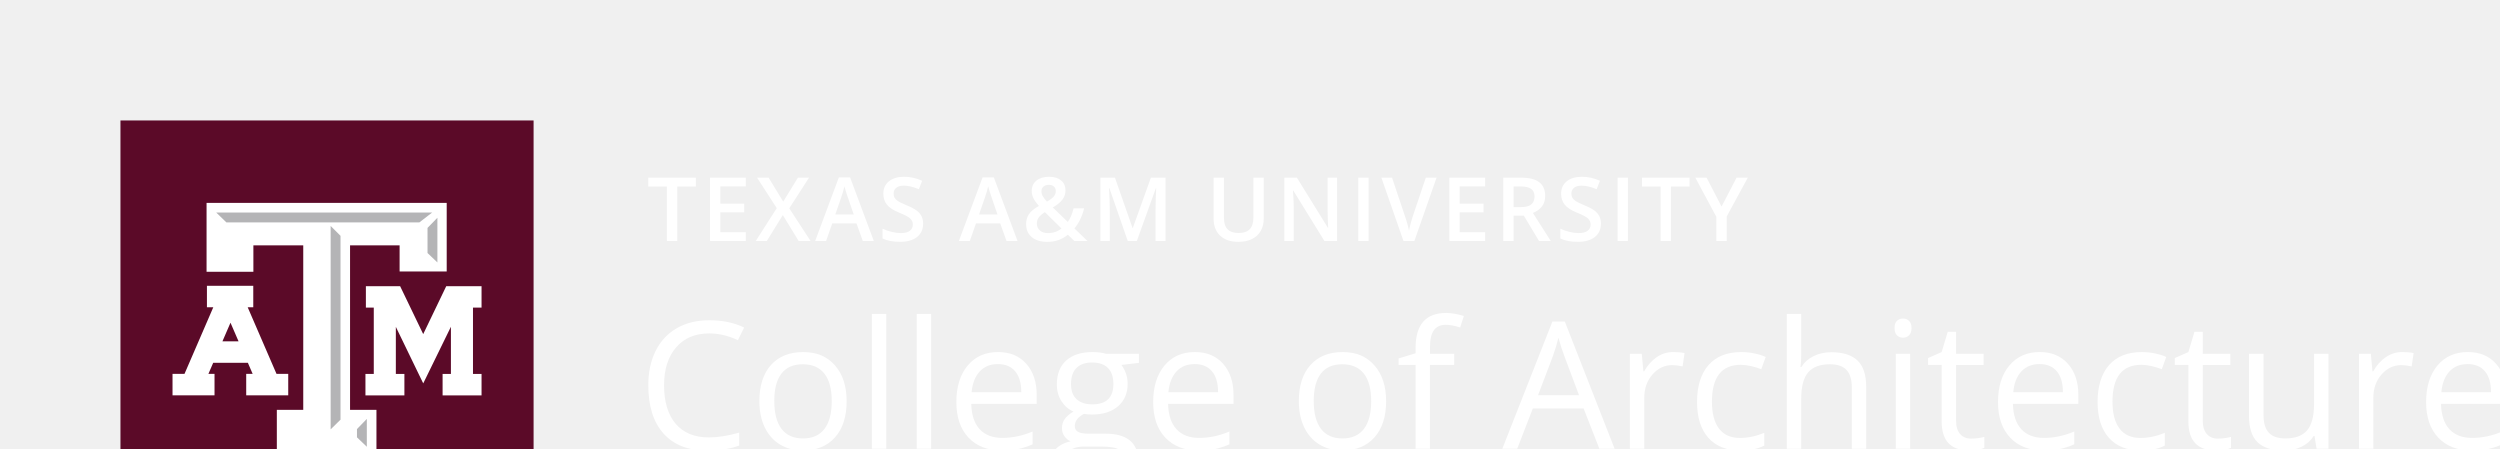
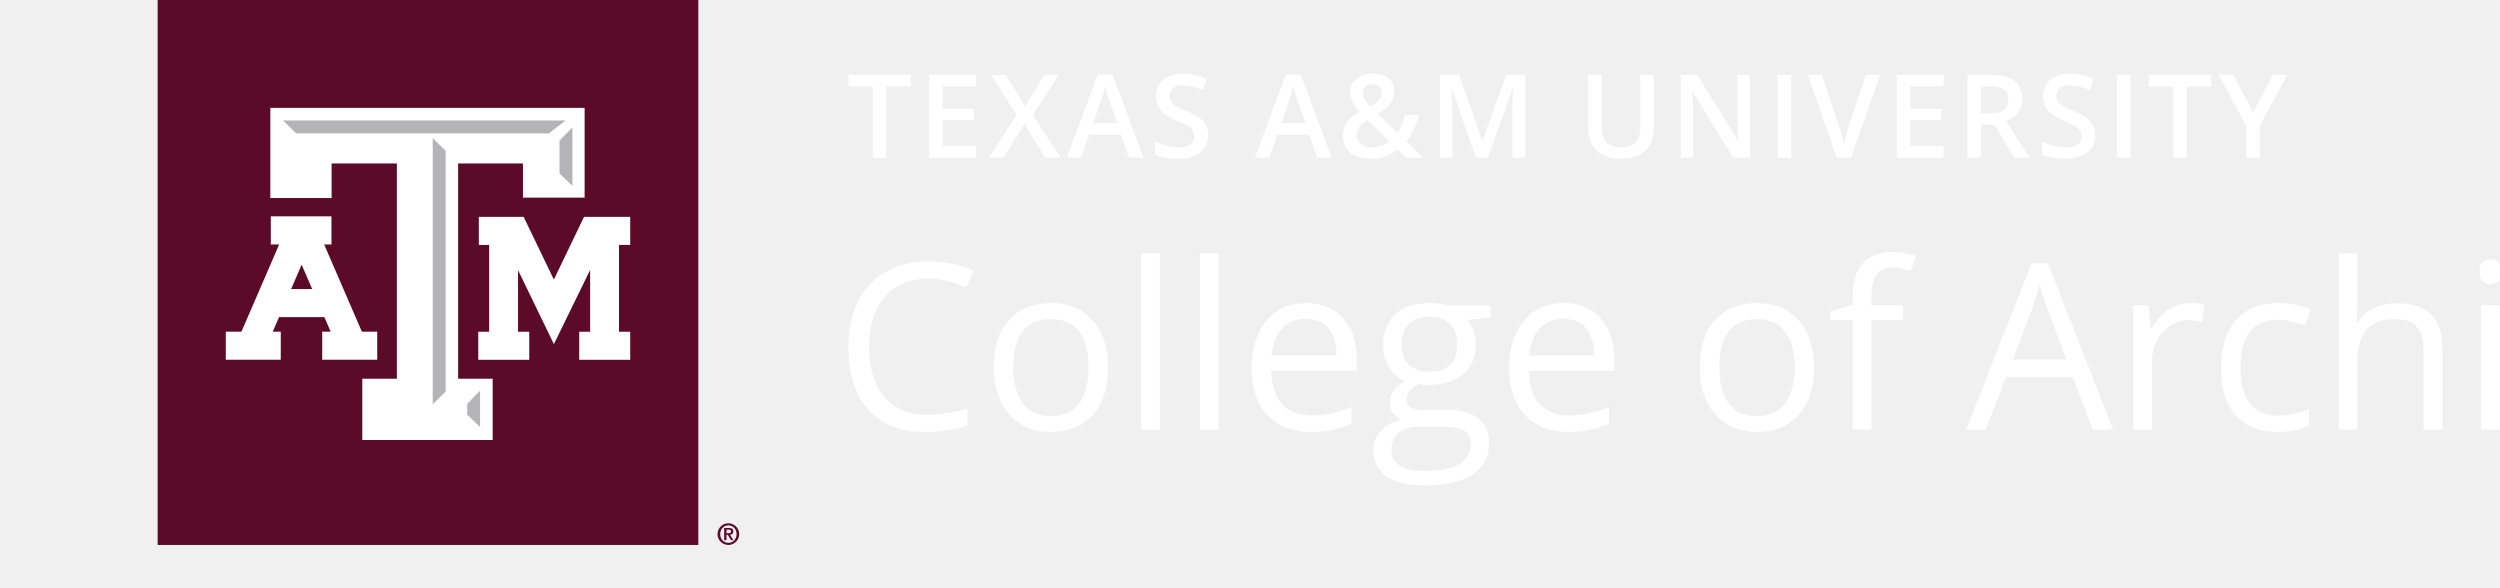
- <svg xmlns="http://www.w3.org/2000/svg" version="1.1" viewBox="0 0 1950 350" preserveAspectRatio="xMidYMid meet">
+ <svg xmlns="http://www.w3.org/2000/svg" version="1.1" viewBox="0 0 1490 350" preserveAspectRatio="xMidYMid meet">
  <defs>
    <style>
      .cls-1{fill:none;}
      .cls-2{fill:#5b0a28;}   /* 深栗色 */
      .cls-3{fill:#ffffff;}   /* 白 */
      .cls-4{fill:#b4b4b6;}   /* 灰 */
      .cls-5{clip-path:url(#clip);}
    </style>
    <clipPath id="clip">
-       <rect class="cls-1" width="1950" height="350" />
+       <rect class="cls-1" width="1490" height="350" />
    </clipPath>
  </defs>
-   <g transform="scale(1.8)">
+   <g transform="translate(0,-93.96) scale(1.8)">
    <rect class="cls-2" x="52.2" y="52.2" width="179.02" height="180.44" />
    <polygon class="cls-3" points="207.44 124.01 194.15 124.01 193.38 124.01 193.04 124.7 183.39 144.78 173.72 124.7 173.39 124.01 172.62 124.01 159.77 124.01 158.55 124.01 158.55 125.23 158.55 132.08 158.55 133.3 159.77 133.3 161.97 133.3 161.97 162.04 159.59 162.04 158.36 162.04 158.36 163.26 158.36 170.11 158.36 171.33 159.59 171.33 174.02 171.33 175.24 171.33 175.24 170.11 175.24 163.26 175.24 162.04 174.02 162.04 171.53 162.04 171.53 141.64 182.3 163.87 183.4 166.13 184.51 163.87 195.4 141.59 195.4 162.04 193.02 162.04 191.79 162.04 191.79 163.26 191.79 170.11 191.79 171.33 193.02 171.33 207.44 171.33 208.67 171.33 208.67 170.11 208.67 163.26 208.67 162.04 207.44 162.04 204.96 162.04 204.96 133.3 207.44 133.3 208.67 133.3 208.67 132.08 208.67 125.23 208.67 124.01 207.44 124.01" />
    <path class="cls-3" d="M123.65,162.01h-3.83l-12.49-28.87h2.42v-9.3h-20.08v9.3h2.76l-12.48,28.87h-5.19v9.3h18.2v-9.3h-2.65l2.08-4.8h15.02l2.07,4.8h-2.79v9.3h18.21v-9.3h-1.23ZM103.37,147.91h-6.98l3.49-8.07,3.49,8.07Z" />
    <polygon class="cls-3" points="192.17 87.92 90.92 87.92 89.51 87.92 89.51 89.32 89.51 116.37 89.51 117.77 90.92 117.77 108.4 117.77 109.8 117.77 109.8 116.37 109.8 106.32 131.41 106.32 131.41 177.6 121.35 177.6 119.96 177.6 119.96 179.01 119.96 196.5 119.96 197.89 121.35 197.89 161.73 197.89 163.13 197.89 163.13 196.5 163.13 179.01 163.13 177.6 161.73 177.6 151.69 177.6 151.69 106.32 173.16 106.32 173.16 116.24 173.16 117.64 174.57 117.64 192.17 117.64 193.57 117.64 193.57 116.24 193.57 89.32 193.57 87.92 192.17 87.92" />
    <polygon class="cls-4" points="154.69 185.93 158.96 181.52 158.96 193.6 154.69 189.51 154.69 185.93" />
    <polygon class="cls-4" points="147.56 181.85 143.28 186.06 143.28 97.92 147.56 102.19 147.56 181.85" />
    <polygon class="cls-4" points="98.09 96.37 93.69 92.09 187.27 92.09 181.73 96.37 98.09 96.37" />
    <polygon class="cls-4" points="189.54 113.73 185.26 109.64 185.26 98.76 189.54 94.36 189.54 113.73" />
    <g class="cls-5">
      <path class="cls-2" d="M237.58,229.05c0-1.98,1.61-3.59,3.59-3.59s3.59,1.61,3.59,3.59-1.61,3.59-3.59,3.59-3.59-1.61-3.59-3.59M243.89,229.05c0-1.68-1.21-2.89-2.71-2.89s-2.71,1.21-2.71,2.89,1.21,2.89,2.71,2.89,2.71-1.21,2.71-2.89M239.79,227h1.51c.97,0,1.5.34,1.5,1.19,0,.7-.4,1.03-1.06,1.09l1.09,1.78h-.78l-1.05-1.75h-.46v1.75h-.76v-4.06ZM240.55,228.74h.67c.45,0,.84-.06.84-.61,0-.48-.44-.56-.82-.56h-.68v1.16Z" />
      <polygon class="cls-3" points="293.48 104.42 288.99 104.42 288.99 80.84 280.92 80.84 280.92 76.99 301.54 76.99 301.54 80.84 293.48 80.84 293.48 104.42" />
      <polygon class="cls-3" points="323.18 104.42 307.67 104.42 307.67 76.99 323.18 76.99 323.18 80.78 312.15 80.78 312.15 88.25 322.49 88.25 322.49 92 312.15 92 312.15 100.62 323.18 100.62 323.18 104.42" />
      <polygon class="cls-3" points="351.24 104.42 346.08 104.42 339.22 93.2 332.29 104.42 327.49 104.42 336.59 90.2 328.07 76.99 333.06 76.99 339.4 87.37 345.75 76.99 350.58 76.99 342.01 90.27 351.24 104.42" />
      <path class="cls-3" d="M373.88,104.42l-2.74-7.62h-10.49l-2.68,7.62h-4.73l10.26-27.54h4.88l10.27,27.54h-4.77ZM369.95,92.94l-2.57-7.47c-.19-.5-.45-1.29-.78-2.36-.33-1.08-.56-1.86-.68-2.36-.34,1.54-.83,3.22-1.48,5.04l-2.48,7.15h7.99Z" />
      <path class="cls-3" d="M400.01,96.97c0,2.44-.88,4.35-2.65,5.74-1.76,1.39-4.2,2.08-7.3,2.08s-5.64-.48-7.62-1.45v-4.24c1.25.59,2.58,1.05,3.99,1.39,1.41.34,2.72.51,3.93.51,1.78,0,3.08-.34,3.93-1.01.85-.68,1.27-1.58,1.27-2.72,0-1.02-.39-1.9-1.16-2.61-.78-.71-2.38-1.56-4.8-2.53-2.5-1.01-4.26-2.17-5.29-3.47-1.02-1.3-1.54-2.87-1.54-4.69,0-2.29.81-4.09,2.44-5.4,1.63-1.31,3.81-1.97,6.55-1.97s5.24.57,7.84,1.73l-1.42,3.66c-2.44-1.02-4.62-1.54-6.53-1.54-1.45,0-2.55.31-3.3.95-.75.63-1.12,1.46-1.12,2.51,0,.71.15,1.32.45,1.83.3.51.79.99,1.48,1.44.69.45,1.92,1.04,3.71,1.78,2.01.84,3.49,1.62,4.43,2.35.94.72,1.63,1.54,2.07,2.46.44.91.66,1.99.66,3.23" />
      <path class="cls-3" d="M436.16,104.42l-2.74-7.62h-10.49l-2.68,7.62h-4.73l10.26-27.54h4.88l10.27,27.54h-4.77ZM432.24,92.94l-2.57-7.47c-.19-.5-.45-1.29-.78-2.36-.33-1.08-.56-1.86-.68-2.36-.34,1.54-.83,3.22-1.48,5.04l-2.48,7.15h7.99Z" />
      <path class="cls-3" d="M444.64,97.16c0-1.64.4-3.07,1.2-4.29.8-1.22,2.24-2.43,4.33-3.63-1.19-1.39-2-2.56-2.43-3.52-.43-.96-.65-1.95-.65-2.97,0-1.9.68-3.4,2.04-4.5,1.36-1.1,3.18-1.65,5.47-1.65s3.96.53,5.22,1.6c1.26,1.07,1.89,2.51,1.89,4.33,0,1.43-.42,2.72-1.27,3.88-.84,1.16-2.25,2.33-4.23,3.49l6.49,6.27c1.01-1.34,1.86-3.3,2.54-5.89h4.54c-.87,3.55-2.28,6.45-4.2,8.69l5.65,5.46h-5.68l-2.8-2.72c-1.28,1.03-2.64,1.8-4.08,2.32-1.45.52-3.04.78-4.79.78-2.88,0-5.14-.68-6.77-2.05s-2.46-3.23-2.46-5.59M454.1,101.01c2.29,0,4.24-.67,5.87-2.01l-7.18-7.07c-1.33.85-2.24,1.65-2.74,2.4-.5.74-.75,1.59-.75,2.54,0,1.22.43,2.22,1.3,2.99.87.77,2.04,1.15,3.5,1.15M451.3,82.9c0,.79.21,1.53.63,2.23.42.7,1.01,1.45,1.76,2.23,1.41-.8,2.4-1.55,2.97-2.24.57-.69.85-1.47.85-2.34,0-.81-.27-1.46-.82-1.95-.54-.49-1.27-.73-2.17-.73-.99,0-1.77.26-2.35.76-.59.51-.88,1.18-.88,2.04" />
      <path class="cls-3" d="M488.69,104.42l-7.96-22.91h-.15c.21,3.4.32,6.59.32,9.57v13.34h-4.07v-27.43h6.32l7.62,21.82h.11l7.84-21.82h6.34v27.43h-4.32v-13.56c0-1.36.04-3.14.1-5.33.07-2.19.13-3.51.18-3.98h-.15l-8.24,22.87h-3.96Z" />
      <path class="cls-3" d="M547.62,76.99v17.75c0,2.03-.43,3.8-1.3,5.32-.87,1.52-2.13,2.69-3.77,3.51-1.65.82-3.61,1.23-5.9,1.23-3.4,0-6.05-.9-7.94-2.7-1.89-1.8-2.83-4.28-2.83-7.43v-17.67h4.5v17.35c0,2.26.52,3.94,1.58,5.01,1.05,1.07,2.66,1.61,4.84,1.61,4.23,0,6.34-2.22,6.34-6.66v-17.32h4.48Z" />
      <path class="cls-3" d="M579.41,104.42h-5.5l-13.49-21.86h-.15l.09,1.22c.18,2.33.26,4.45.26,6.38v14.26h-4.07v-27.43h5.44l13.45,21.75h.11c-.02-.29-.07-1.34-.15-3.14-.07-1.81-.11-3.22-.11-4.23v-14.37h4.11v27.43Z" />
      <rect class="cls-3" x="588.58" y="76.99" width="4.48" height="27.43" />
      <path class="cls-3" d="M617.86,76.99h4.65l-9.61,27.43h-4.73l-9.57-27.43h4.62l5.72,17.05c.3.81.62,1.86.96,3.14.34,1.28.56,2.24.66,2.86.16-.95.41-2.05.75-3.3.34-1.25.61-2.18.82-2.78l5.72-16.98Z" />
      <polygon class="cls-3" points="643.57 104.42 628.05 104.42 628.05 76.99 643.57 76.99 643.57 80.78 632.53 80.78 632.53 88.25 642.87 88.25 642.87 92 632.53 92 632.53 100.62 643.57 100.62 643.57 104.42" />
      <path class="cls-3" d="M655.9,93.46v10.96h-4.48v-27.43h7.75c3.54,0,6.16.66,7.86,1.99,1.7,1.32,2.55,3.33,2.55,6,0,3.42-1.78,5.85-5.33,7.3l7.75,12.14h-5.1l-6.57-10.96h-4.43ZM655.9,89.75h3.11c2.09,0,3.6-.39,4.54-1.16.94-.78,1.41-1.93,1.41-3.45s-.51-2.67-1.52-3.34c-1.01-.68-2.54-1.01-4.58-1.01h-2.96v8.97Z" />
      <path class="cls-3" d="M693.72,96.97c0,2.44-.88,4.35-2.65,5.74-1.76,1.39-4.2,2.08-7.3,2.08s-5.64-.48-7.62-1.45v-4.24c1.25.59,2.58,1.05,3.99,1.39,1.41.34,2.72.51,3.93.51,1.78,0,3.08-.34,3.93-1.01.85-.68,1.27-1.58,1.27-2.72,0-1.02-.39-1.9-1.16-2.61-.78-.71-2.38-1.56-4.8-2.53-2.5-1.01-4.27-2.17-5.29-3.47-1.02-1.3-1.54-2.87-1.54-4.69,0-2.29.81-4.09,2.44-5.4,1.63-1.31,3.81-1.97,6.55-1.97s5.24.57,7.84,1.73l-1.42,3.66c-2.44-1.02-4.62-1.54-6.53-1.54-1.45,0-2.55.31-3.3.95-.75.63-1.12,1.46-1.12,2.51,0,.71.15,1.32.45,1.83.3.51.79.99,1.48,1.44.69.45,1.92,1.04,3.71,1.78,2.01.84,3.49,1.62,4.43,2.35.94.72,1.63,1.54,2.07,2.46.44.91.66,1.99.66,3.23" />
      <rect class="cls-3" x="700.95" y="76.99" width="4.48" height="27.43" />
      <polygon class="cls-3" points="724.07 104.42 719.59 104.42 719.59 80.84 711.52 80.84 711.52 76.99 732.14 76.99 732.14 80.84 724.07 80.84 724.07 104.42" />
      <polygon class="cls-3" points="746.01 89.51 752.51 76.99 757.38 76.99 748.25 93.79 748.25 104.42 743.74 104.42 743.74 93.94 734.64 76.99 739.52 76.99 746.01 89.51" />
      <path class="cls-3" d="M307.29,144.48c-6.03,0-10.8,2.01-14.29,6.03-3.49,4.02-5.24,9.52-5.24,16.51s1.68,12.74,5.05,16.65c3.37,3.92,8.17,5.88,14.4,5.88,3.83,0,8.2-.69,13.11-2.07v5.6c-3.81,1.43-8.5,2.14-14.08,2.14-8.09,0-14.33-2.45-18.72-7.36-4.39-4.91-6.59-11.88-6.59-20.92,0-5.66,1.06-10.61,3.17-14.87,2.12-4.26,5.17-7.54,9.16-9.84,3.99-2.3,8.69-3.45,14.1-3.45,5.76,0,10.79,1.05,15.1,3.15l-2.7,5.48c-4.15-1.95-8.31-2.93-12.47-2.93" />
      <path class="cls-3" d="M366.88,173.84c0,6.71-1.69,11.95-5.07,15.72-3.38,3.77-8.05,5.65-14.01,5.65-3.68,0-6.95-.86-9.8-2.59-2.86-1.73-5.06-4.21-6.61-7.43-1.55-3.23-2.33-7.01-2.33-11.34,0-6.71,1.68-11.94,5.03-15.68,3.35-3.74,8.01-5.61,13.97-5.61s10.33,1.92,13.73,5.75c3.39,3.83,5.09,9.01,5.09,15.55M335.53,173.84c0,5.26,1.05,9.26,3.15,12.02,2.1,2.75,5.19,4.13,9.28,4.13s7.18-1.37,9.29-4.11c2.11-2.74,3.17-6.75,3.17-12.04s-1.06-9.21-3.17-11.92c-2.12-2.72-5.24-4.07-9.37-4.07s-7.16,1.34-9.24,4.02c-2.08,2.68-3.12,6.67-3.12,11.98" />
      <rect class="cls-3" x="377.81" y="136.03" width="6.23" height="58.43" />
      <rect class="cls-3" x="397.26" y="136.03" width="6.23" height="58.43" />
      <path class="cls-3" d="M434.1,195.21c-6.08,0-10.88-1.85-14.4-5.56-3.52-3.71-5.28-8.85-5.28-15.43s1.63-11.9,4.9-15.81c3.27-3.91,7.65-5.86,13.16-5.86,5.16,0,9.24,1.7,12.24,5.09,3.01,3.39,4.51,7.87,4.51,13.43v3.94h-28.35c.12,4.83,1.34,8.5,3.66,11,2.32,2.5,5.58,3.75,9.78,3.75,4.43,0,8.81-.93,13.14-2.78v5.56c-2.2.95-4.29,1.63-6.25,2.05-1.97.41-4.34.62-7.12.62M432.41,157.77c-3.31,0-5.94,1.08-7.9,3.23-1.97,2.15-3.12,5.13-3.48,8.94h21.52c0-3.93-.88-6.94-2.63-9.03-1.75-2.09-4.26-3.14-7.51-3.14" />
      <path class="cls-3" d="M493.55,153.3v3.94l-7.62.9c.7.88,1.33,2.02,1.88,3.44.55,1.41.83,3.01.83,4.79,0,4.03-1.38,7.25-4.13,9.65s-6.54,3.61-11.34,3.61c-1.23,0-2.38-.1-3.45-.3-2.65,1.4-3.98,3.17-3.98,5.29,0,1.13.46,1.96,1.39,2.5.93.54,2.52.81,4.77.81h7.29c4.46,0,7.88.94,10.27,2.82s3.59,4.61,3.59,8.19c0,4.56-1.83,8.03-5.48,10.42-3.66,2.39-8.99,3.59-16,3.59-5.38,0-9.53-1-12.45-3-2.92-2-4.38-4.83-4.38-8.49,0-2.5.8-4.67,2.4-6.5,1.6-1.83,3.85-3.07,6.76-3.72-1.05-.48-1.93-1.21-2.65-2.22-.71-1-1.07-2.17-1.07-3.49,0-1.5.4-2.82,1.2-3.94.8-1.13,2.07-2.22,3.79-3.27-2.13-.88-3.86-2.37-5.2-4.47-1.34-2.1-2.01-4.51-2.01-7.21,0-4.5,1.35-7.98,4.06-10.42,2.7-2.44,6.53-3.66,11.49-3.66,2.15,0,4.09.25,5.82.75h14.23ZM460.73,201.37c0,2.23.94,3.92,2.82,5.07,1.88,1.15,4.57,1.73,8.07,1.73,5.23,0,9.11-.78,11.62-2.35,2.52-1.56,3.77-3.69,3.77-6.36,0-2.23-.69-3.77-2.07-4.64-1.38-.86-3.97-1.3-7.77-1.3h-7.47c-2.83,0-5.03.68-6.61,2.03-1.58,1.35-2.37,3.29-2.37,5.82M464.11,166.48c0,2.88.81,5.06,2.44,6.53,1.63,1.48,3.89,2.21,6.8,2.21,6.08,0,9.12-2.95,9.12-8.86s-3.08-9.28-9.24-9.28c-2.93,0-5.18.79-6.76,2.37-1.58,1.58-2.37,3.92-2.37,7.02" />
      <path class="cls-3" d="M519.38,195.21c-6.08,0-10.88-1.85-14.4-5.56s-5.27-8.85-5.27-15.43,1.63-11.9,4.9-15.81c3.27-3.91,7.65-5.86,13.16-5.86,5.16,0,9.24,1.7,12.24,5.09,3,3.39,4.51,7.87,4.51,13.43v3.94h-28.35c.12,4.83,1.35,8.5,3.66,11,2.32,2.5,5.58,3.75,9.78,3.75,4.43,0,8.81-.93,13.14-2.78v5.56c-2.2.95-4.29,1.63-6.25,2.05-1.97.41-4.34.62-7.12.62M517.69,157.77c-3.31,0-5.94,1.08-7.91,3.23-1.96,2.15-3.12,5.13-3.47,8.94h21.52c0-3.93-.88-6.94-2.63-9.03-1.75-2.09-4.26-3.14-7.51-3.14" />
      <path class="cls-3" d="M600.65,173.84c0,6.71-1.69,11.95-5.07,15.72-3.38,3.77-8.05,5.65-14.01,5.65-3.68,0-6.95-.86-9.8-2.59-2.85-1.73-5.06-4.21-6.61-7.43-1.55-3.23-2.33-7.01-2.33-11.34,0-6.71,1.68-11.94,5.03-15.68,3.35-3.74,8.01-5.61,13.97-5.61s10.33,1.92,13.73,5.75c3.39,3.83,5.09,9.01,5.09,15.55M569.29,173.84c0,5.26,1.05,9.26,3.15,12.02,2.1,2.75,5.2,4.13,9.28,4.13s7.18-1.37,9.29-4.11c2.11-2.74,3.17-6.75,3.17-12.04s-1.06-9.21-3.17-11.92c-2.12-2.72-5.24-4.07-9.37-4.07s-7.16,1.34-9.24,4.02c-2.08,2.68-3.12,6.67-3.12,11.98" />
      <path class="cls-3" d="M630.13,158.14h-10.48v36.31h-6.23v-36.31h-7.36v-2.82l7.36-2.25v-2.29c0-10.12,4.42-15.17,13.26-15.17,2.18,0,4.73.44,7.66,1.31l-1.61,4.99c-2.41-.78-4.46-1.16-6.16-1.16-2.35,0-4.09.78-5.22,2.35-1.13,1.56-1.69,4.07-1.69,7.53v2.67h10.48v4.84Z" />
      <path class="cls-3" d="M693.06,194.46l-6.83-17.46h-22.01l-6.76,17.46h-6.46l21.71-55.13h5.37l21.59,55.13h-6.61ZM684.24,171.25l-6.38-17.01c-.83-2.15-1.68-4.79-2.55-7.92-.55,2.4-1.34,5.04-2.36,7.92l-6.46,17.01h17.76Z" />
      <path class="cls-3" d="M725.06,152.55c1.83,0,3.47.15,4.92.45l-.86,5.78c-1.7-.38-3.21-.56-4.51-.56-3.33,0-6.18,1.35-8.54,4.06-2.37,2.7-3.55,6.07-3.55,10.1v22.08h-6.23v-41.16h5.14l.71,7.62h.3c1.53-2.68,3.37-4.74,5.52-6.19,2.15-1.45,4.52-2.18,7.1-2.18" />
      <path class="cls-3" d="M754.12,195.21c-5.96,0-10.57-1.83-13.84-5.5-3.27-3.67-4.9-8.85-4.9-15.56s1.66-12.2,4.98-15.96c3.32-3.75,8.04-5.63,14.18-5.63,1.98,0,3.96.21,5.93.64,1.98.43,3.53.93,4.66,1.5l-1.92,5.29c-1.38-.55-2.88-1.01-4.51-1.37-1.63-.36-3.07-.54-4.32-.54-8.36,0-12.54,5.33-12.54,16,0,5.06,1.02,8.94,3.06,11.64,2.04,2.7,5.06,4.06,9.07,4.06,3.43,0,6.95-.74,10.55-2.22v5.52c-2.75,1.43-6.22,2.14-10.4,2.14" />
      <path class="cls-3" d="M802.45,194.46v-26.62c0-3.35-.77-5.86-2.29-7.51-1.53-1.65-3.92-2.48-7.17-2.48-4.33,0-7.49,1.18-9.48,3.53-1.99,2.35-2.99,6.21-2.99,11.57v21.52h-6.23v-58.43h6.23v17.69c0,2.13-.1,3.89-.3,5.29h.38c1.23-1.98,2.97-3.54,5.24-4.68,2.26-1.14,4.85-1.71,7.75-1.71,5.03,0,8.81,1.2,11.32,3.59,2.52,2.39,3.77,6.19,3.77,11.4v26.85h-6.23Z" />
      <path class="cls-3" d="M820.97,142.15c0-1.43.35-2.47,1.05-3.13.7-.66,1.58-.99,2.63-.99s1.86.34,2.59,1.01c.73.68,1.09,1.71,1.09,3.12s-.36,2.45-1.09,3.14c-.73.69-1.59,1.03-2.59,1.03-1.05,0-1.93-.34-2.63-1.03-.7-.69-1.05-1.73-1.05-3.14M827.73,194.46h-6.23v-41.16h6.23v41.16Z" />
      <path class="cls-3" d="M854.24,190.06c1.1,0,2.17-.08,3.19-.24,1.03-.16,1.84-.33,2.44-.51v4.77c-.68.33-1.67.59-2.99.81-1.31.21-2.5.32-3.55.32-7.96,0-11.94-4.19-11.94-12.58v-24.48h-5.9v-3l5.9-2.59,2.63-8.79h3.61v9.54h11.94v4.85h-11.94v24.22c0,2.48.59,4.38,1.76,5.71,1.18,1.33,2.79,1.99,4.84,1.99" />
      <path class="cls-3" d="M885.48,195.21c-6.08,0-10.88-1.85-14.4-5.56-3.52-3.71-5.28-8.85-5.28-15.43s1.63-11.9,4.9-15.81c3.27-3.91,7.65-5.86,13.16-5.86,5.16,0,9.24,1.7,12.24,5.09,3.01,3.39,4.51,7.87,4.51,13.43v3.94h-28.35c.12,4.83,1.35,8.5,3.66,11,2.31,2.5,5.58,3.75,9.78,3.75,4.43,0,8.81-.93,13.14-2.78v5.56c-2.2.95-4.29,1.63-6.25,2.05-1.97.41-4.34.62-7.12.62M883.79,157.77c-3.31,0-5.94,1.08-7.91,3.23-1.97,2.15-3.12,5.13-3.47,8.94h21.52c0-3.93-.88-6.94-2.63-9.03-1.75-2.09-4.26-3.14-7.51-3.14" />
      <path class="cls-3" d="M927.69,195.21c-5.96,0-10.57-1.83-13.84-5.5-3.27-3.67-4.9-8.85-4.9-15.56s1.66-12.2,4.98-15.96c3.32-3.75,8.04-5.63,14.18-5.63,1.98,0,3.96.21,5.93.64,1.98.43,3.53.93,4.66,1.5l-1.92,5.29c-1.38-.55-2.88-1.01-4.51-1.37-1.63-.36-3.07-.54-4.32-.54-8.36,0-12.54,5.33-12.54,16,0,5.06,1.02,8.94,3.06,11.64,2.04,2.7,5.06,4.06,9.07,4.06,3.43,0,6.95-.74,10.55-2.22v5.52c-2.75,1.43-6.22,2.14-10.4,2.14" />
      <path class="cls-3" d="M961.15,190.06c1.1,0,2.17-.08,3.19-.24,1.03-.16,1.84-.33,2.44-.51v4.77c-.68.33-1.67.59-2.99.81-1.31.21-2.5.32-3.55.32-7.96,0-11.94-4.19-11.94-12.58v-24.48h-5.9v-3l5.9-2.59,2.63-8.79h3.61v9.54h11.94v4.85h-11.94v24.22c0,2.48.59,4.38,1.76,5.71,1.18,1.33,2.79,1.99,4.84,1.99" />
      <path class="cls-3" d="M980.87,153.3v26.7c0,3.36.76,5.86,2.29,7.51,1.53,1.65,3.92,2.48,7.17,2.48,4.31,0,7.45-1.18,9.44-3.53,1.99-2.35,2.99-6.2,2.99-11.53v-21.63h6.23v41.16h-5.14l-.9-5.52h-.34c-1.28,2.03-3.05,3.58-5.31,4.66-2.27,1.08-4.85,1.62-7.75,1.62-5.01,0-8.76-1.19-11.25-3.57-2.49-2.38-3.74-6.18-3.74-11.42v-26.93h6.31Z" />
      <path class="cls-3" d="M1040.99,152.55c1.83,0,3.47.15,4.92.45l-.86,5.78c-1.7-.38-3.2-.56-4.51-.56-3.33,0-6.18,1.35-8.54,4.06-2.37,2.7-3.55,6.07-3.55,10.1v22.08h-6.23v-41.16h5.14l.71,7.62h.3c1.53-2.68,3.37-4.74,5.52-6.19,2.15-1.45,4.52-2.18,7.1-2.18" />
      <path class="cls-3" d="M1070.99,195.21c-6.08,0-10.88-1.85-14.4-5.56s-5.28-8.85-5.28-15.43,1.63-11.9,4.9-15.81c3.27-3.91,7.65-5.86,13.16-5.86,5.16,0,9.24,1.7,12.24,5.09,3.01,3.39,4.51,7.87,4.51,13.43v3.94h-28.35c.12,4.83,1.34,8.5,3.66,11,2.31,2.5,5.58,3.75,9.78,3.75,4.43,0,8.81-.93,13.14-2.78v5.56c-2.2.95-4.29,1.63-6.25,2.05-1.97.41-4.34.62-7.12.62M1069.3,157.77c-3.31,0-5.94,1.08-7.91,3.23-1.97,2.15-3.12,5.13-3.47,8.94h21.52c0-3.93-.88-6.94-2.63-9.03-1.75-2.09-4.26-3.14-7.51-3.14" />
    </g>
  </g>
</svg>
